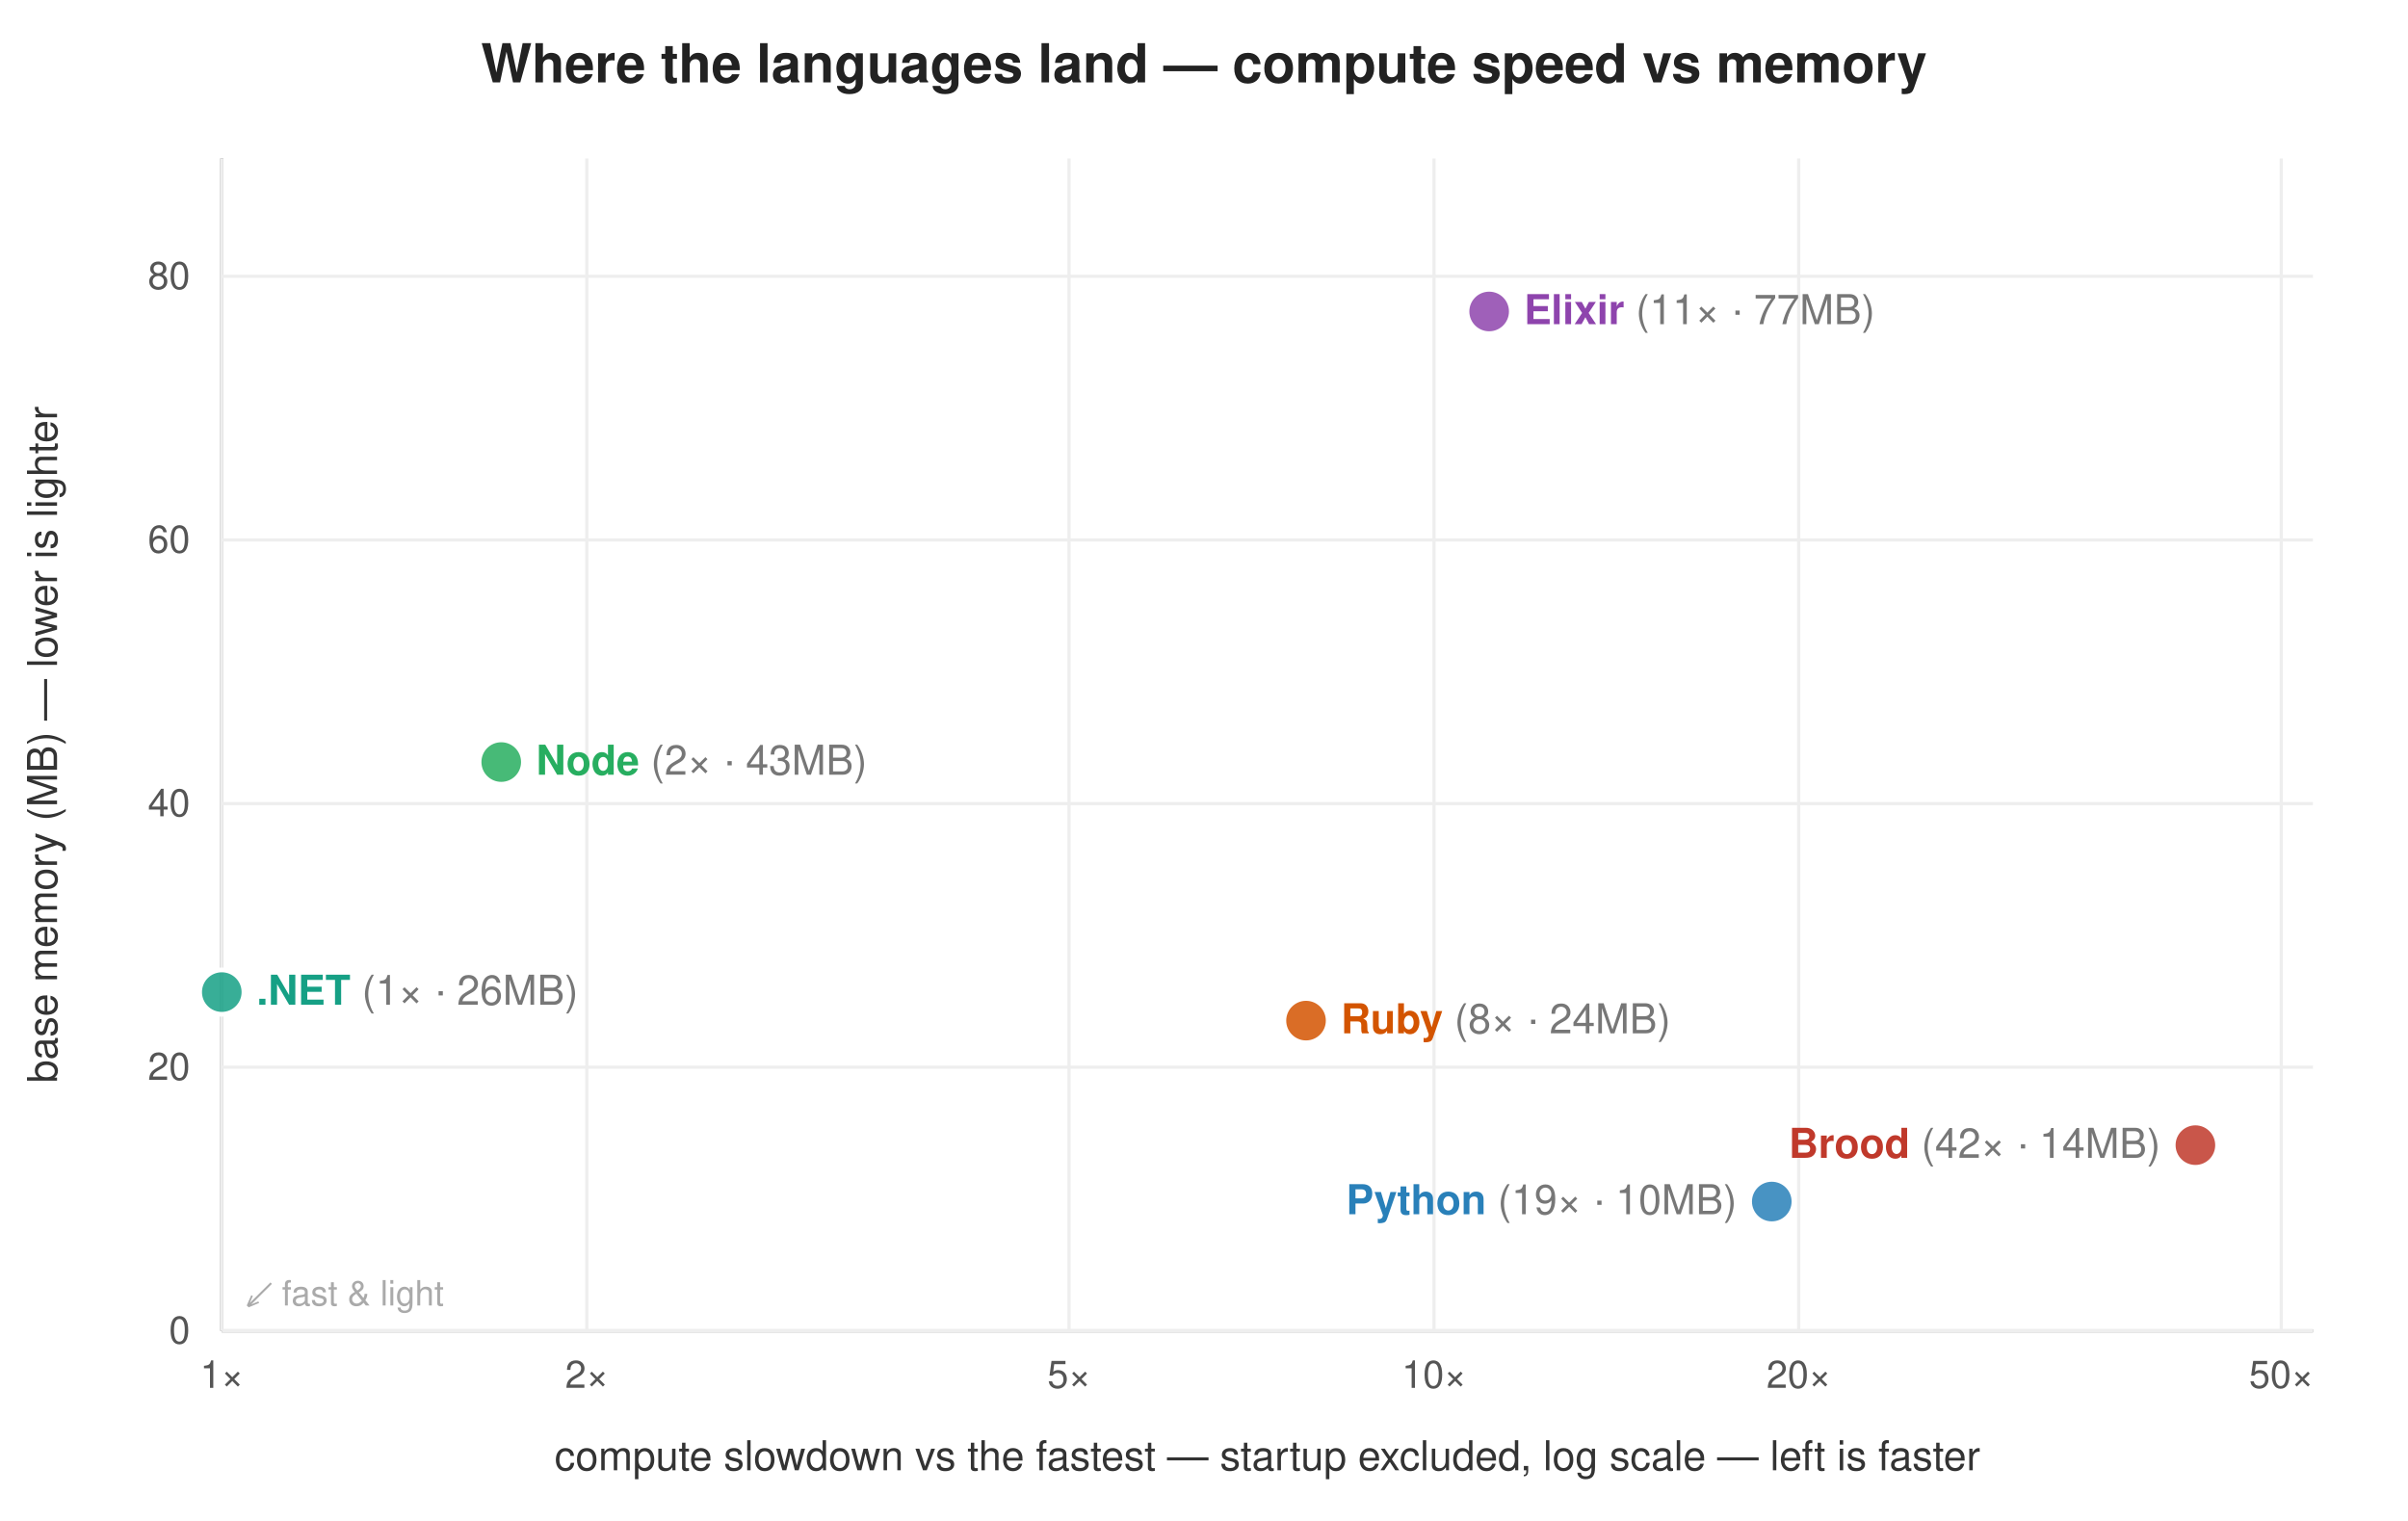
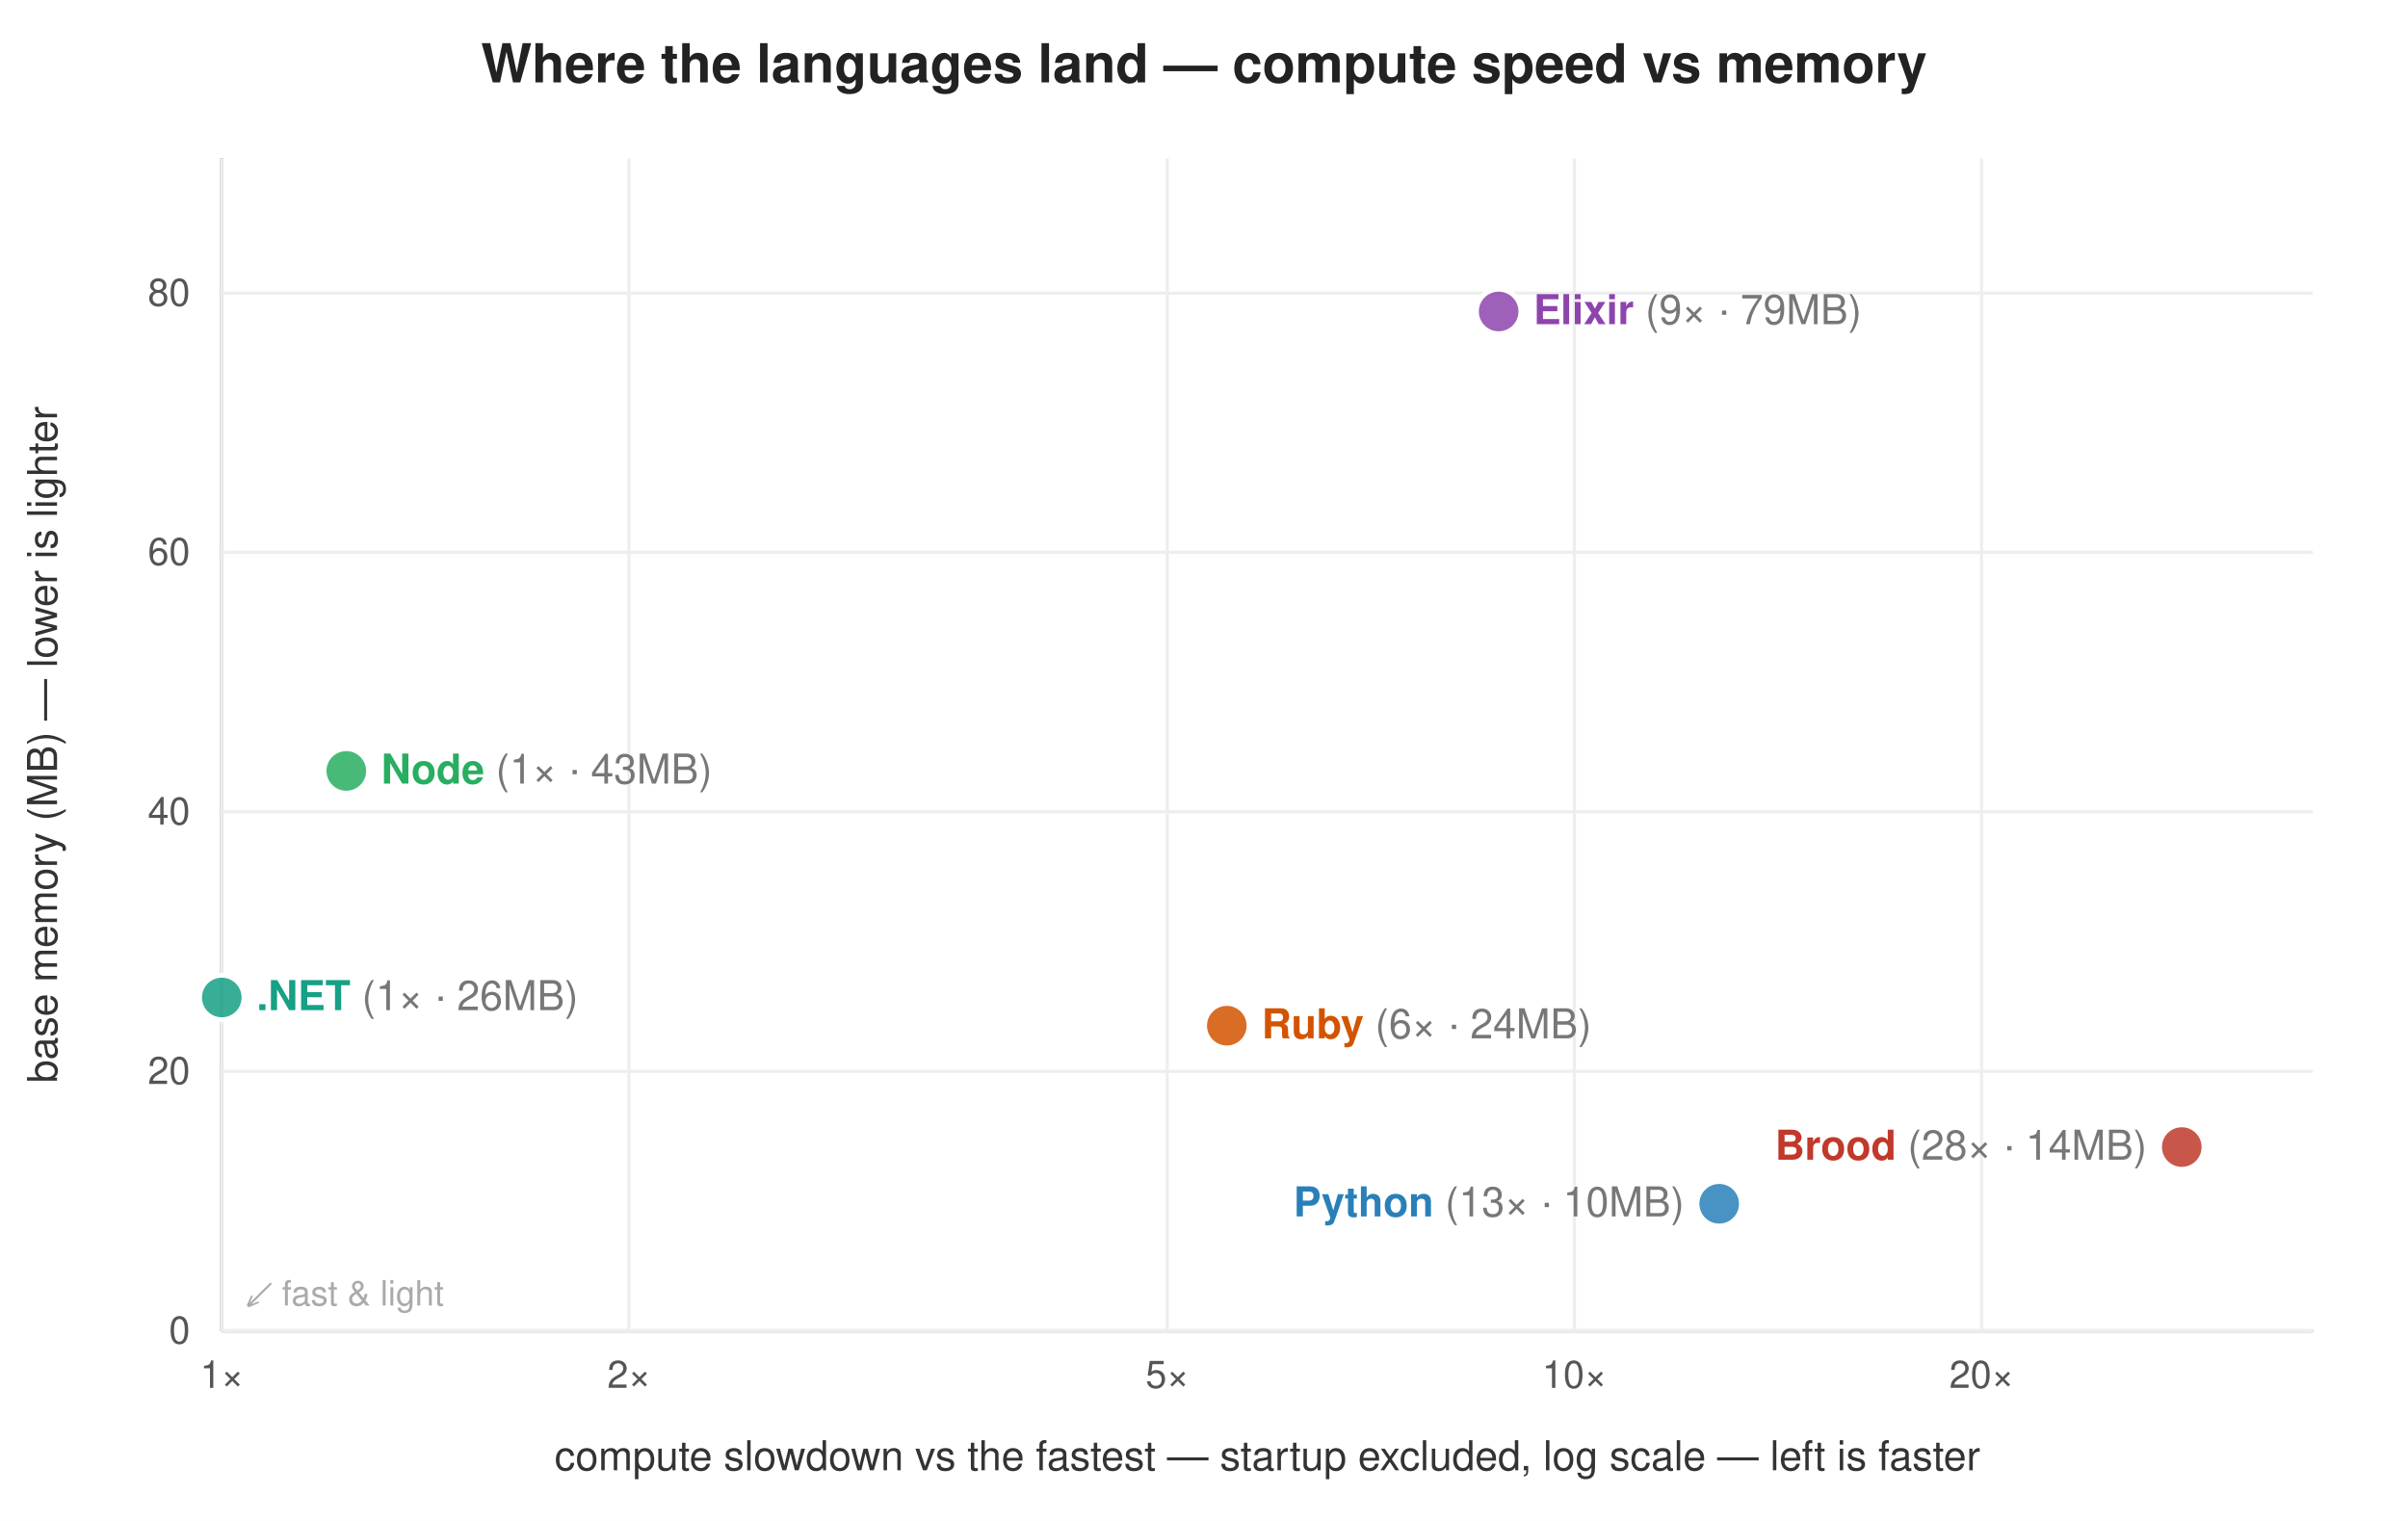
<svg xmlns="http://www.w3.org/2000/svg" width="760" height="480" viewBox="0 0 760 480" font-family="system-ui,Segoe UI,Helvetica,Arial,sans-serif">
  <rect width="760" height="480" fill="#ffffff" />
  <text x="380.0" y="26" text-anchor="middle" font-size="17" font-weight="700" fill="#222">Where the languages land — compute speed vs memory</text>
  <line x1="70" y1="420" x2="730" y2="420" stroke="#888" stroke-width="1" />
  <line x1="70" y1="50" x2="70" y2="420" stroke="#888" stroke-width="1" />
  <line x1="70.0" y1="50" x2="70.0" y2="420" stroke="#eee" stroke-width="1" />
  <text x="70.0" y="438" text-anchor="middle" font-size="12" fill="#555">1×</text>
-   <line x1="185.2" y1="50" x2="185.2" y2="420" stroke="#eee" stroke-width="1" />
-   <text x="185.2" y="438" text-anchor="middle" font-size="12" fill="#555">2×</text>
-   <line x1="337.4" y1="50" x2="337.4" y2="420" stroke="#eee" stroke-width="1" />
-   <text x="337.4" y="438" text-anchor="middle" font-size="12" fill="#555">5×</text>
-   <line x1="452.6" y1="50" x2="452.6" y2="420" stroke="#eee" stroke-width="1" />
-   <text x="452.6" y="438" text-anchor="middle" font-size="12" fill="#555">10×</text>
-   <line x1="567.7" y1="50" x2="567.7" y2="420" stroke="#eee" stroke-width="1" />
-   <text x="567.7" y="438" text-anchor="middle" font-size="12" fill="#555">20×</text>
-   <line x1="720.0" y1="50" x2="720.0" y2="420" stroke="#eee" stroke-width="1" />
-   <text x="720.0" y="438" text-anchor="middle" font-size="12" fill="#555">50×</text>
+   <line x1="198.5" y1="50" x2="198.5" y2="420" stroke="#eee" stroke-width="1" />
+   <text x="198.5" y="438" text-anchor="middle" font-size="12" fill="#555">2×</text>
+   <line x1="368.4" y1="50" x2="368.4" y2="420" stroke="#eee" stroke-width="1" />
+   <text x="368.4" y="438" text-anchor="middle" font-size="12" fill="#555">5×</text>
+   <line x1="496.9" y1="50" x2="496.9" y2="420" stroke="#eee" stroke-width="1" />
+   <text x="496.9" y="438" text-anchor="middle" font-size="12" fill="#555">10×</text>
+   <line x1="625.4" y1="50" x2="625.4" y2="420" stroke="#eee" stroke-width="1" />
+   <text x="625.4" y="438" text-anchor="middle" font-size="12" fill="#555">20×</text>
  <line x1="70" y1="420.0" x2="730" y2="420.0" stroke="#eee" stroke-width="1" />
  <text x="60" y="424.0" text-anchor="end" font-size="12" fill="#555">0</text>
-   <line x1="70" y1="336.8" x2="730" y2="336.8" stroke="#eee" stroke-width="1" />
-   <text x="60" y="340.8" text-anchor="end" font-size="12" fill="#555">20</text>
-   <line x1="70" y1="253.6" x2="730" y2="253.6" stroke="#eee" stroke-width="1" />
-   <text x="60" y="257.6" text-anchor="end" font-size="12" fill="#555">40</text>
-   <line x1="70" y1="170.4" x2="730" y2="170.4" stroke="#eee" stroke-width="1" />
-   <text x="60" y="174.4" text-anchor="end" font-size="12" fill="#555">60</text>
-   <line x1="70" y1="87.2" x2="730" y2="87.2" stroke="#eee" stroke-width="1" />
-   <text x="60" y="91.2" text-anchor="end" font-size="12" fill="#555">80</text>
+   <line x1="70" y1="338.1" x2="730" y2="338.1" stroke="#eee" stroke-width="1" />
+   <text x="60" y="342.1" text-anchor="end" font-size="12" fill="#555">20</text>
+   <line x1="70" y1="256.2" x2="730" y2="256.2" stroke="#eee" stroke-width="1" />
+   <text x="60" y="260.2" text-anchor="end" font-size="12" fill="#555">40</text>
+   <line x1="70" y1="174.3" x2="730" y2="174.3" stroke="#eee" stroke-width="1" />
+   <text x="60" y="178.3" text-anchor="end" font-size="12" fill="#555">60</text>
+   <line x1="70" y1="92.5" x2="730" y2="92.5" stroke="#eee" stroke-width="1" />
+   <text x="60" y="96.5" text-anchor="end" font-size="12" fill="#555">80</text>
  <text x="400.0" y="464" text-anchor="middle" font-size="13" fill="#333">compute slowdown vs the fastest — startup excluded, log scale — left is faster</text>
  <text x="18" y="235.0" text-anchor="middle" font-size="13" fill="#333" transform="rotate(-90 18 235.0)">base memory (MB) — lower is lighter</text>
  <text x="78" y="412" font-size="11" fill="#aaa">↙ fast &amp; light</text>
-   <circle cx="559.2" cy="379.2" r="7" fill="#2980b9" fill-opacity="0.85" stroke="#fff" stroke-width="1.5" />
-   <text x="548.2" y="383.2" text-anchor="end" font-size="13" font-weight="600" fill="#2980b9">Python <tspan font-weight="400" fill="#777">(19× · 10MB)</tspan>
+   <circle cx="542.6" cy="379.9" r="7" fill="#2980b9" fill-opacity="0.85" stroke="#fff" stroke-width="1.5" />
+   <text x="531.6" y="383.9" text-anchor="end" font-size="13" font-weight="600" fill="#2980b9">Python <tspan font-weight="400" fill="#777">(13× · 10MB)</tspan>
  </text>
-   <circle cx="692.9" cy="361.4" r="7" fill="#c0392b" fill-opacity="0.85" stroke="#fff" stroke-width="1.5" />
-   <text x="681.9" y="365.4" text-anchor="end" font-size="13" font-weight="600" fill="#c0392b">Brood <tspan font-weight="400" fill="#777">(42× · 14MB)</tspan>
+   <circle cx="688.6" cy="362.0" r="7" fill="#c0392b" fill-opacity="0.85" stroke="#fff" stroke-width="1.5" />
+   <text x="677.6" y="366.0" text-anchor="end" font-size="13" font-weight="600" fill="#c0392b">Brood <tspan font-weight="400" fill="#777">(28× · 14MB)</tspan>
  </text>
-   <circle cx="412.2" cy="322.1" r="7" fill="#d35400" fill-opacity="0.85" stroke="#fff" stroke-width="1.5" />
-   <text x="423.2" y="326.1" text-anchor="start" font-size="13" font-weight="600" fill="#d35400">Ruby <tspan font-weight="400" fill="#777">(8× · 24MB)</tspan>
+   <circle cx="387.2" cy="323.7" r="7" fill="#d35400" fill-opacity="0.85" stroke="#fff" stroke-width="1.5" />
+   <text x="398.2" y="327.7" text-anchor="start" font-size="13" font-weight="600" fill="#d35400">Ruby <tspan font-weight="400" fill="#777">(6× · 24MB)</tspan>
  </text>
-   <circle cx="70.0" cy="313.1" r="7" fill="#16a085" fill-opacity="0.85" stroke="#fff" stroke-width="1.5" />
-   <text x="81.0" y="317.1" text-anchor="start" font-size="13" font-weight="600" fill="#16a085">.NET <tspan font-weight="400" fill="#777">(1× · 26MB)</tspan>
+   <circle cx="70.0" cy="314.8" r="7" fill="#16a085" fill-opacity="0.85" stroke="#fff" stroke-width="1.5" />
+   <text x="81.0" y="318.8" text-anchor="start" font-size="13" font-weight="600" fill="#16a085">.NET <tspan font-weight="400" fill="#777">(1× · 26MB)</tspan>
  </text>
-   <circle cx="158.2" cy="240.5" r="7" fill="#27ae60" fill-opacity="0.85" stroke="#fff" stroke-width="1.5" />
-   <text x="169.2" y="244.5" text-anchor="start" font-size="13" font-weight="600" fill="#27ae60">Node <tspan font-weight="400" fill="#777">(2× · 43MB)</tspan>
+   <circle cx="109.3" cy="243.3" r="7" fill="#27ae60" fill-opacity="0.85" stroke="#fff" stroke-width="1.5" />
+   <text x="120.3" y="247.3" text-anchor="start" font-size="13" font-weight="600" fill="#27ae60">Node <tspan font-weight="400" fill="#777">(1× · 43MB)</tspan>
  </text>
-   <circle cx="470.0" cy="98.3" r="7" fill="#8e44ad" fill-opacity="0.85" stroke="#fff" stroke-width="1.5" />
-   <text x="481.0" y="102.3" text-anchor="start" font-size="13" font-weight="600" fill="#8e44ad">Elixir <tspan font-weight="400" fill="#777">(11× · 77MB)</tspan>
+   <circle cx="473.0" cy="98.3" r="7" fill="#8e44ad" fill-opacity="0.85" stroke="#fff" stroke-width="1.5" />
+   <text x="484.0" y="102.3" text-anchor="start" font-size="13" font-weight="600" fill="#8e44ad">Elixir <tspan font-weight="400" fill="#777">(9× · 79MB)</tspan>
  </text>
</svg>
